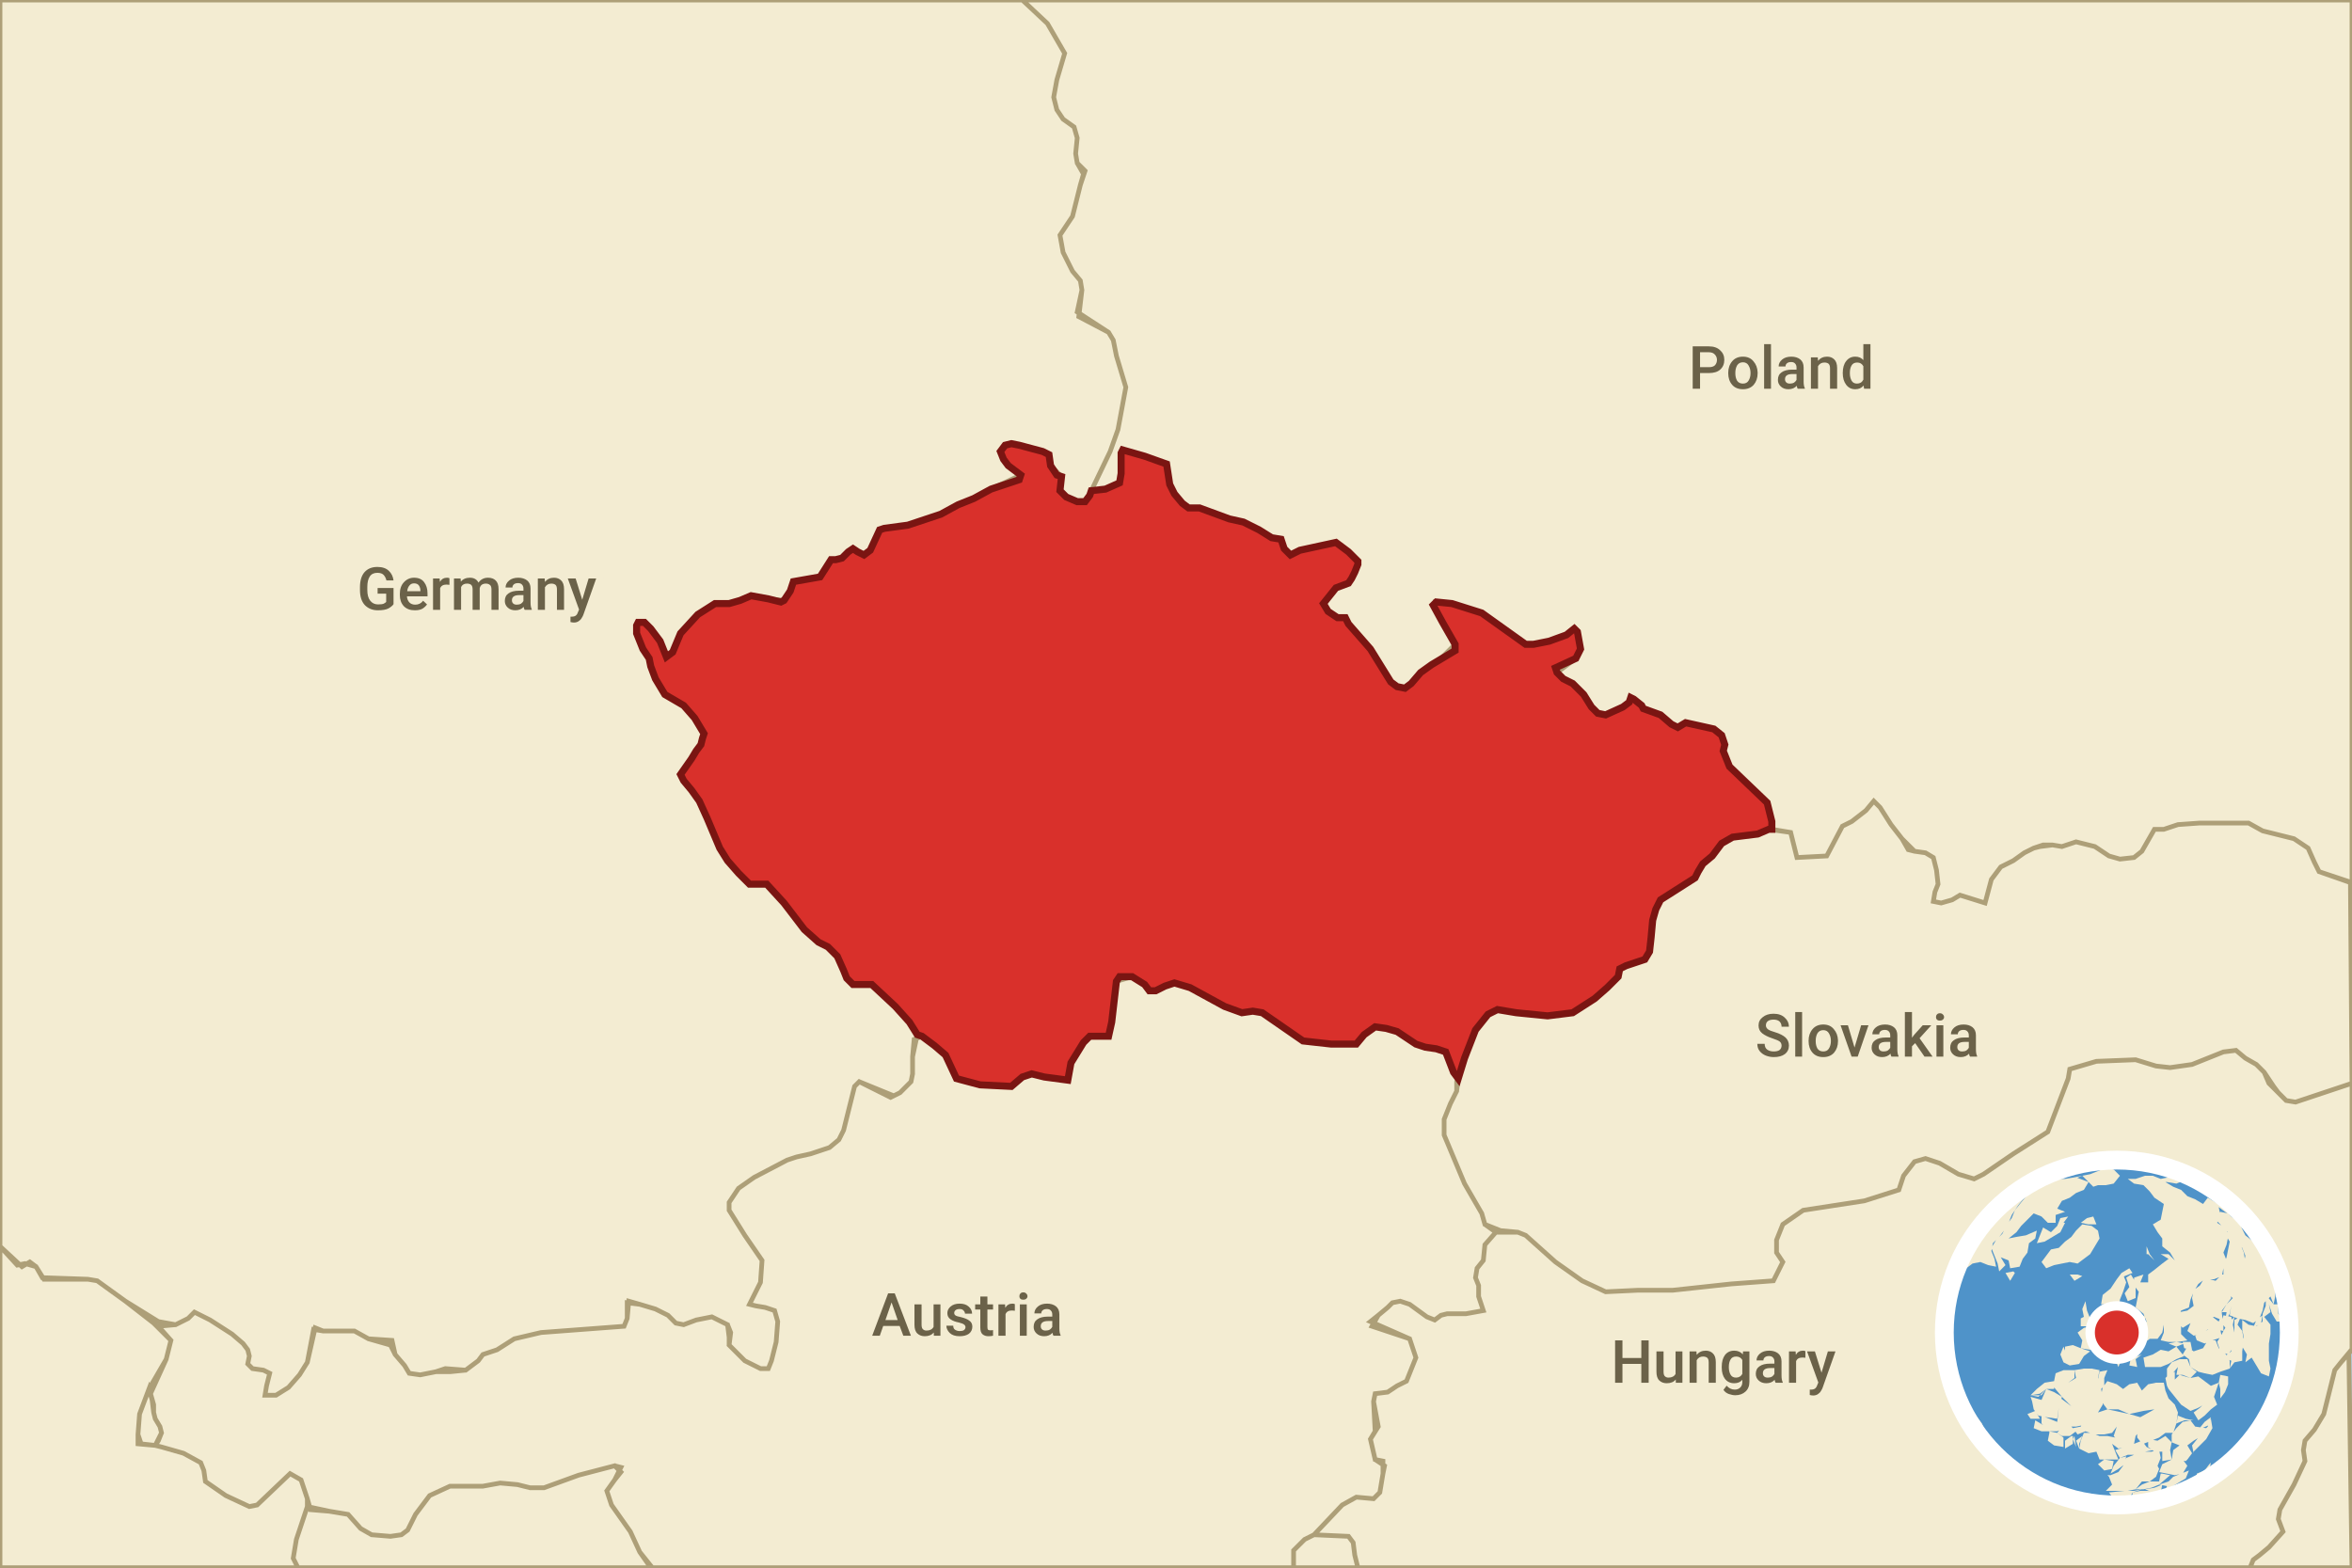
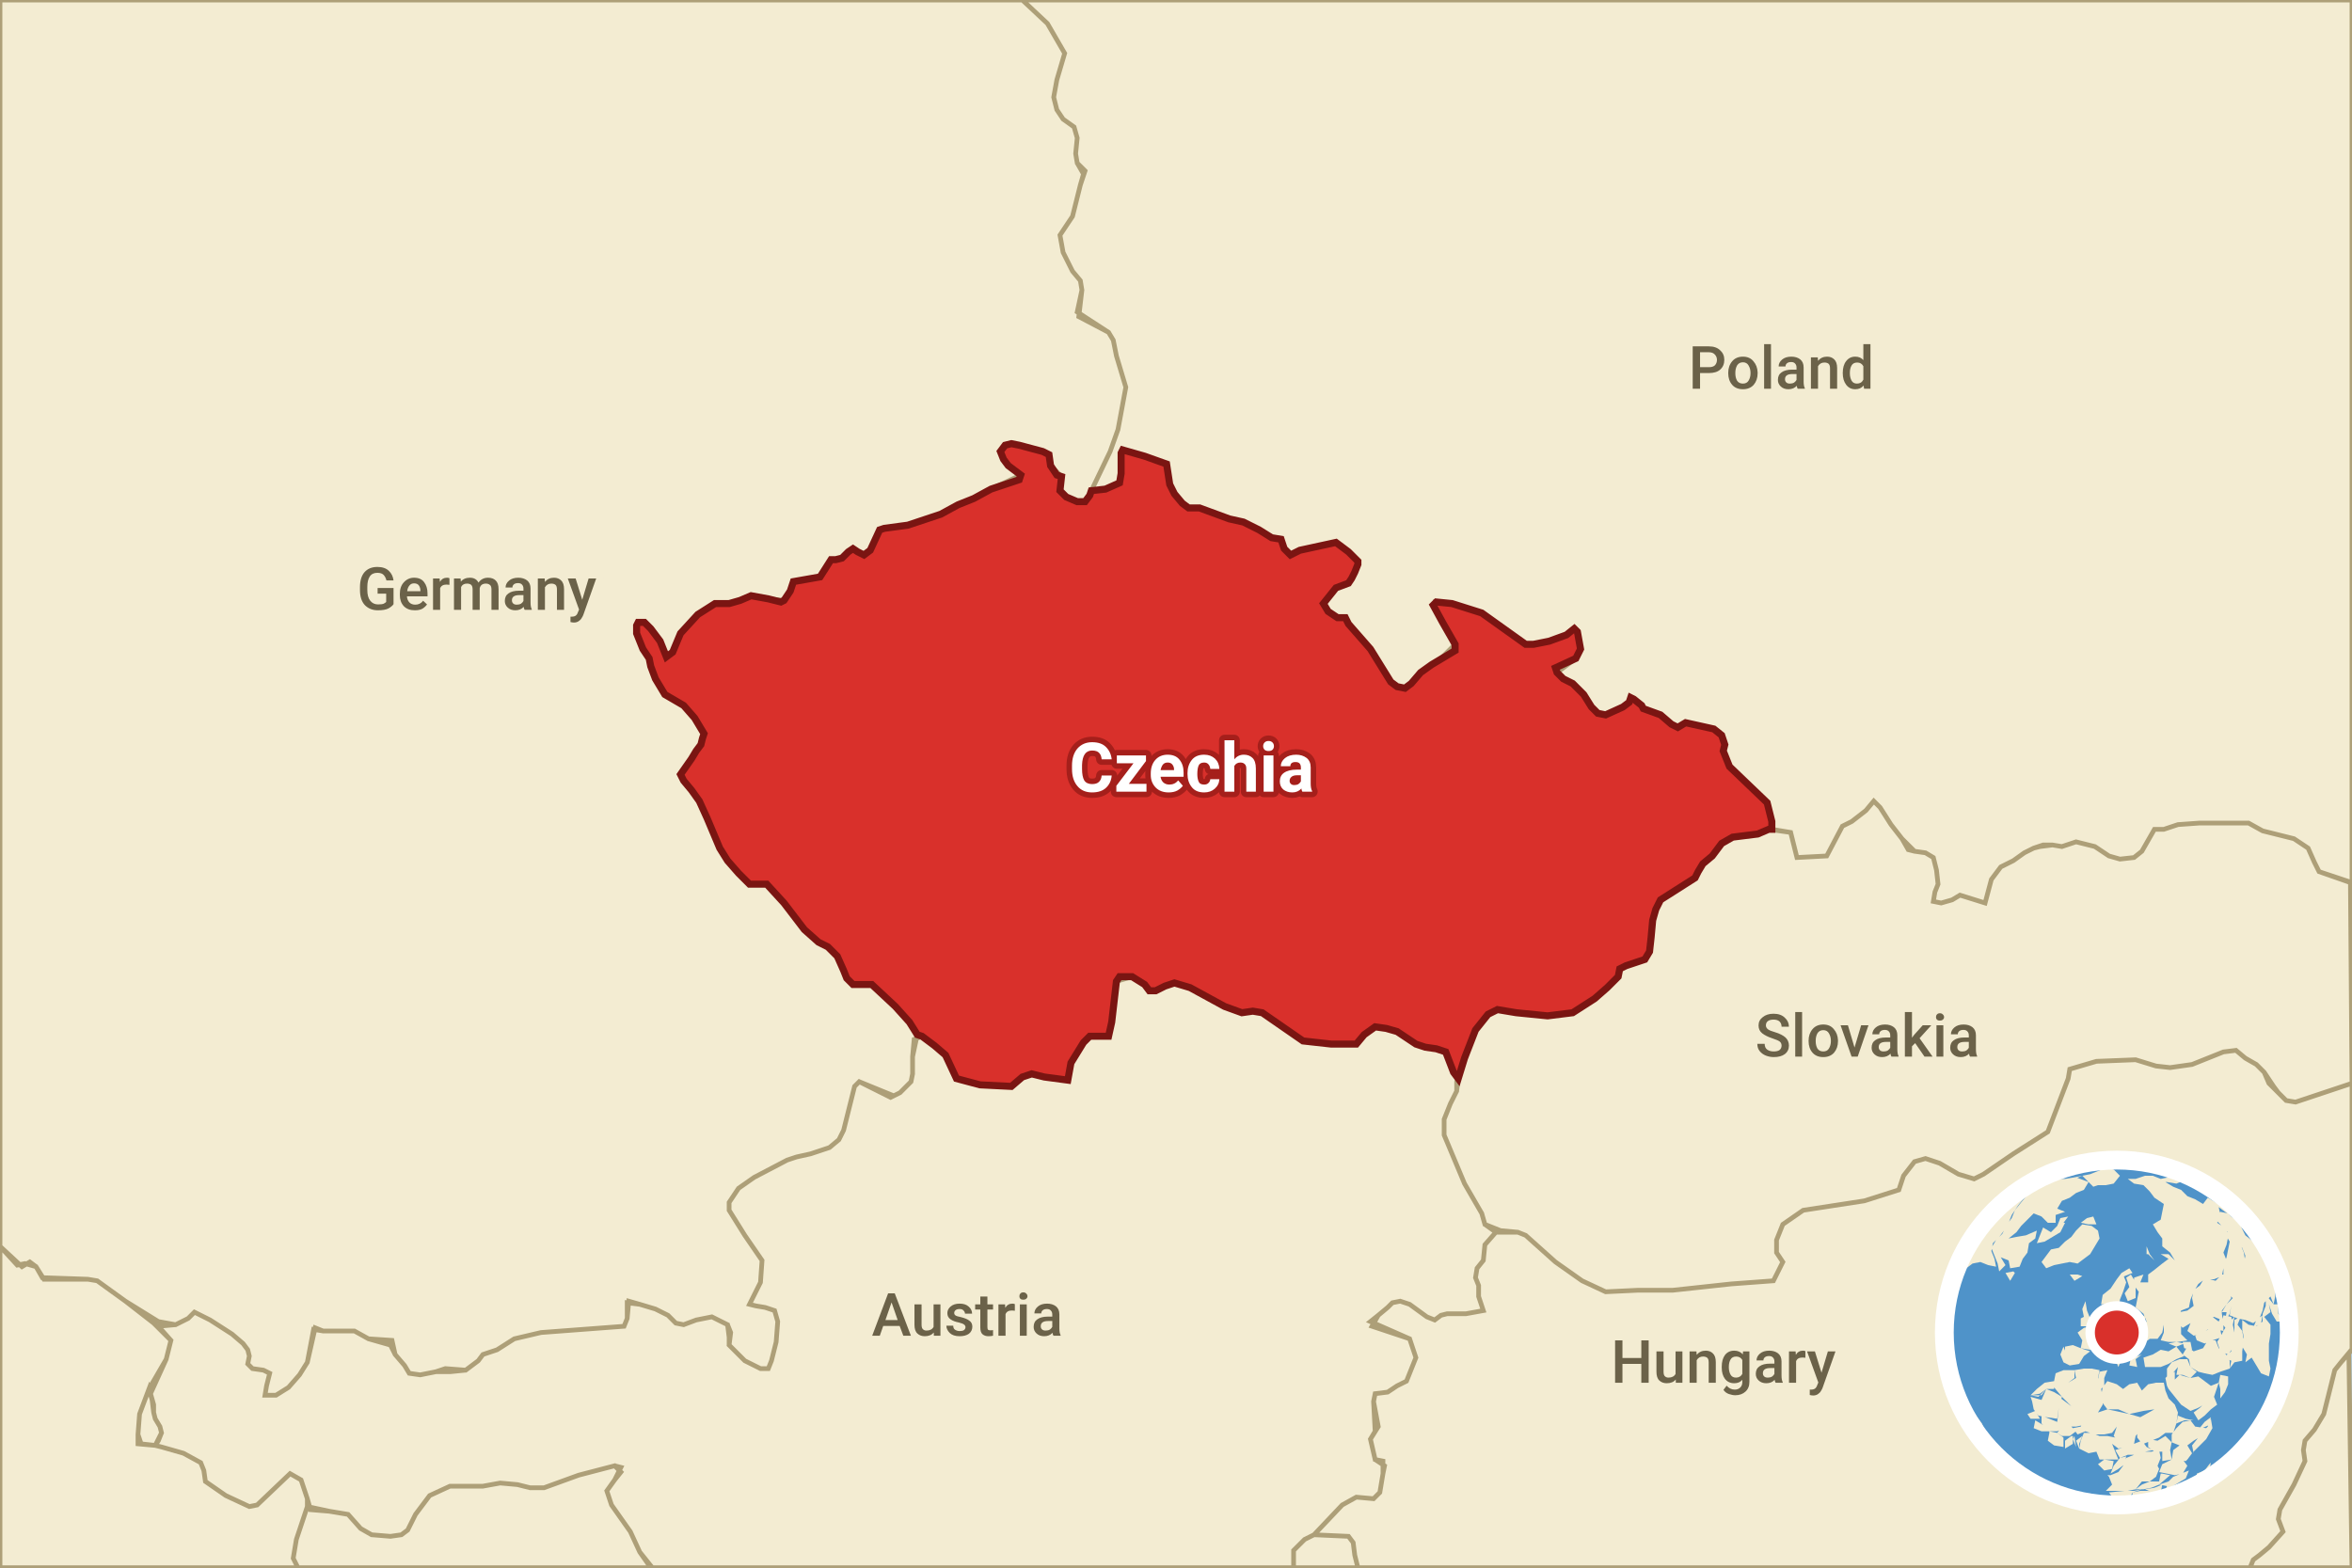
<svg xmlns="http://www.w3.org/2000/svg" viewBox="0 0 150 100">
-   <style>.o{fill:#b5d7ef}.g{fill:none;stroke:#fff;stroke-opacity:.45;stroke-width:.3}.l{fill:#f3ecd2;stroke:#ad9f78;stroke-width:.3}.t{fill:#d9302b;stroke:#7a1512;stroke-width:.45}.mh{fill:none;stroke:#fff;stroke-width:3}.m{fill:none;stroke:#d9302b;stroke-width:1.6}.io{fill:#4f93c9}.il{fill:#f3ecd2}.id{fill:#d9302b;stroke:#fff;stroke-width:.6}.ir{fill:none;stroke:#fff;stroke-width:1.2}.n{font:500 3.8px system-ui,-apple-system,'Segoe UI',Roboto,Arial,sans-serif;fill:#6b6249;text-anchor:middle;paint-order:stroke;stroke:#f3ecd2;stroke-width:.9;stroke-linejoin:round}.fb{fill:none;stroke:#00000040;stroke-width:.15}</style>
+   <style>.o{fill:#b5d7ef}.g{fill:none;stroke:#fff;stroke-opacity:.45;stroke-width:.3}.l{fill:#f3ecd2;stroke:#ad9f78;stroke-width:.3}.t{fill:#d9302b;stroke:#7a1512;stroke-width:.45}.mh{fill:none;stroke:#fff;stroke-width:3}.m{fill:none;stroke:#d9302b;stroke-width:1.6}.io{fill:#4f93c9}.il{fill:#f3ecd2}.id{fill:#d9302b;stroke:#fff;stroke-width:.6}.ir{fill:none;stroke:#fff;stroke-width:1.2}.n{font:500 3.8px system-ui,-apple-system,'Segoe UI',Roboto,Arial,sans-serif;fill:#6b6249;text-anchor:middle;paint-order:stroke;stroke:#f3ecd2;stroke-width:.9;stroke-linejoin:round}.fb{fill:none;stroke:#00000040;stroke-width:.15}.tn{font-weight:650;fill:#fff;stroke:#a51f1b;stroke-width:.7}.tn .fb{stroke:#ffffffb0;stroke-width:.3}</style>
  <rect class="o" width="150" height="100" />
  <path class="g" d="M14.3 100L21.7 0M128.4 100L121.9 0M0 42L18.1 43.6L44.8 45.1L71.6 45.6L98.4 45.3L125.1 44.1L150 42.1" />
  <path class="l" d="M16.4 100L0 100L0 79.5L1.1 80.7L1.6 80.6L2.3 80.8L2.7 81.5L5.6 81.6L6.2 81.7L8 83L9.8 84.4L10.9 85.5L10.6 86.7L9.5 88.6L8.9 90.2L8.8 91.5L8.8 92.1L9.9 92.2L10.3 92.3L11.7 92.7L12.8 93.3L13 93.8L13.1 94.5L14.4 95.4L15.9 96.1L16.4 96L18.5 94L19.2 94.4L19.6 95.6L19.6 96.1L18.9 98.2L18.7 99.4L19 100L16.4 100ZM150 69.1L146.4 70.3L145.8 70.2L145.3 69.7L145 69.3L144.4 68.4L143.9 67.9L143.2 67.5L142.6 67L141.8 67.1L139.8 67.9L138.4 68.1L137.5 68L136.2 67.6L133.7 67.7L132 68.2L131.9 68.8L130.6 72.2L128.4 73.6L126.5 74.9L125.9 75.2L124.9 74.9L123.7 74.2L122.8 73.9L122.1 74.1L121.4 75L121.1 75.9L118.9 76.6L115 77.2L113.7 78.1L113.3 79.1L113.3 79.9L113.7 80.5L113.3 81.3L113.1 81.7L110.4 81.9L106.7 82.3L104.5 82.3L102.4 82.4L100.9 81.7L99.2 80.5L97.3 78.8L96.8 78.6L95.7 78.5L94.7 78.1L94.5 77.4L93.4 75.5L92.1 72.4L92.1 71.4L92.5 70.4L92.9 69.6L92.9 69L93.4 67.5L94.1 65.7L94.9 64.7L95.5 64.4L96.7 64.6L98.7 64.8L100.3 64.6L101.7 63.7L102.5 63L103.2 62.3L103.3 61.8L103.7 61.6L104.9 61.2L105.2 60.7L105.3 59.8L105.4 58.7L105.6 58L105.9 57.4L108.1 56L108.3 55.6L108.6 55.1L109.2 54.6L109.8 53.8L110.5 53.4L111.3 53.3L112.1 53.2L112.8 52.9L114.2 53.1L114.4 53.9L114.6 54.7L116.5 54.6L117.5 52.7L118.1 52.4L119 51.7L119.5 51.1L119.9 51.5L120.6 52.6L121.3 53.5L121.7 53.9L122.1 54.3L122.8 54.4L123.3 54.7L123.5 55.5L123.6 56.4L123.4 56.9L123.3 57.5L123.8 57.6L124.5 57.4L125 57.1L126.6 57.6L127 56.1L127.6 55.3L128.4 54.9L129.1 54.4L129.7 54.1L130.1 54L130.9 53.9L131.5 54L132.4 53.7L133.6 54L134.5 54.6L135.2 54.8L136.1 54.7L136.6 54.3L137.4 52.9L138 52.9L138.9 52.6L140.3 52.5L143.4 52.5L144.3 53L146.3 53.5L147.2 54.1L147.6 55L147.9 55.6L149.9 56.3L150 69.1ZM82.5 100L82.5 98.9L83.2 98.2L83.8 97.9L86 98L86.3 98.4L86.4 99.2L86.6 100L82.5 100ZM143.5 100L143.7 99.5L144.1 99.2L144.7 98.7L145.6 97.7L145.3 96.9L145.4 96.3L146.3 94.7L147 93.2L146.9 92.5L147 91.9L147.6 91.2L148.2 90.2L148.9 87.4L149.3 86.9L149.8 86.3L150 100ZM150 56.3L147.9 55.6L147.6 55L147.2 54.1L146.3 53.5L144.3 53L143.4 52.5L140.3 52.5L138.9 52.6L138 52.9L137.4 52.9L136.6 54.3L136.1 54.7L135.2 54.8L134.5 54.6L133.6 54L132.4 53.7L131.5 54L130.9 53.9L130.3 53.9L129.7 54.1L129.1 54.4L128.4 54.9L127.6 55.3L127 56.1L126.6 57.6L125 57.1L124.5 57.4L123.8 57.6L123.3 57.5L123.4 56.9L123.6 56.4L123.5 55.5L123.3 54.7L122.8 54.4L122.1 54.3L121.7 54.2L121.3 53.5L120.6 52.6L119.9 51.5L119.5 51.1L119 51.7L118.1 52.4L117.5 52.7L116.5 54.6L114.6 54.7L114.4 53.9L114.2 53.1L113 52.9L113 52.4L112.7 51.2L110.3 48.9L109.9 47.9L110 47.5L109.8 46.9L109.3 46.5L107.5 46.1L107 46.4L106.6 46.2L105.9 45.6L104.8 45.2L104.2 44.6L103.5 45.1L102.4 45.6L101.9 45.5L101.5 45.1L101 44.3L100.3 43.6L99.7 43.3L99.3 42.9L100.5 42L100.8 41.4L100.6 40.3L99.9 40.5L98.8 40.9L97.8 41.1L97.3 41.1L94.5 39.1L92.6 38.5L91.6 38.4L92 39.7L92.8 41.1L91.8 42.1L91.3 42.4L90.6 42.9L90 43.6L89.6 43.9L89.1 43.8L88.7 43.5L87.4 41.4L86 39.8L85.8 39.4L85.3 39.4L84.7 39L84.4 38.5L84.8 38L85.2 37.5L86 37.2L86.4 36.5L86.6 36L86 35.2L85.2 34.6L82.9 35.1L82.3 35.4L81.9 35L81.7 34.4L81.1 34.3L80.3 33.8L79.3 33.3L78.4 33.1L76.5 32.4L75.8 32.4L75.4 32.1L74.9 31.5L74.6 30.9L74.4 29.6L73 29.1L71.6 28.7L71.5 30.2L71.4 30.8L70.5 31.2L69.6 31.3L70.8 28.8L71.3 27.4L71.8 24.7L71.2 22.7L71 21.7L70.7 21.2L68.8 20.2L69 18.5L68.9 17.9L68.4 17.3L67.8 16.1L67.6 15L68.4 13.8L68.6 13L68.9 11.8L69.1 11.1L68.7 10.4L68.6 9.8L68.7 8.8L68.5 8.1L67.8 7.6L67.4 7L67.2 6.2L67.4 5.1L67.9 3.4L66.8 1.5L65.2 0L150 0ZM9.9 92.2L9 92.1L8.8 91.5L8.9 90.2L9.5 88.6L9.7 89.3L9.8 90.1L9.9 90.5L10.2 91L10.3 91.4L10.1 91.9ZM19 100L18.7 99.4L18.9 98.2L19.6 96.1L21 96.4L22.2 96.6L23 97.5L23.7 97.9L24.9 98L25.6 97.9L26 97.6L26.5 96.6L27.4 95.4L28.7 94.8L30.8 94.8L31.9 94.6L33 94.7L33.8 94.9L34.7 94.9L36.9 94.1L39.2 93.5L39.6 93.6L39.2 94.4L38.7 95.1L39 96L40.2 97.7L40.8 99L41.5 100L19 100ZM150 86.1L149.3 86.9L148.9 87.4L148.2 90.2L147.6 91.2L147 91.9L146.9 92.5L147 93.2L146.3 94.7L145.4 96.3L145.3 96.9L145.6 97.7L144.7 98.7L144.1 99.2L143.7 99.5L143.5 100L86.6 100L86.4 99.2L86.3 98.4L86 98L83.8 97.9L85.6 96L86.5 95.5L87.6 95.6L88 95.2L88.1 94.6L88.2 94L88.3 93.5L87.7 93.1L87.4 91.8L87.7 91.3L87.6 89.4L87.7 88.9L88.5 88.8L89.1 88.4L89.7 88.1L89.9 87.6L90.3 86.6L89.9 85.4L87.5 84.6L87.9 83.9L88.5 83.4L88.8 83.1L89.3 83L89.9 83.2L91 84L91.5 84.2L91.9 83.9L92.3 83.8L93.5 83.8L94.6 83.6L94.3 82.7L94.3 82L94.1 81.5L94.2 80.9L94.6 80.4L94.7 79.4L95.4 78.6L96.8 78.6L97.3 78.8L99.2 80.5L100.9 81.7L102.4 82.4L104.5 82.3L106.7 82.3L110.4 81.9L113.1 81.7L113.3 81.3L113.7 80.5L113.3 79.9L113.3 79.1L113.7 78.1L115 77.2L118.9 76.6L121.1 75.9L121.4 75L122.1 74.1L122.8 73.9L123.7 74.2L124.9 74.9L125.9 75.2L126.5 74.9L128.4 73.6L130.6 72.2L131.9 68.8L132 68.2L133.7 67.7L136.2 67.6L137.5 68L138.4 68.1L139.8 67.9L141.8 67.1L142.6 67L143.2 67.5L143.9 67.9L144.4 68.4L144.7 69.1L145.3 69.7L145.8 70.2L146.4 70.3L150 69.1L150 86.1ZM65.2 0L66.8 1.5L67.9 3.4L67.4 5.1L67.2 6.2L67.4 7L67.8 7.6L68.5 8.1L68.7 8.8L68.6 9.8L68.7 10.4L69.2 10.9L68.9 11.8L68.6 13L68.4 13.8L67.6 15L67.8 16.1L68.4 17.3L68.9 17.9L69 18.5L68.7 19.9L70.7 21.2L71 21.7L71.2 22.7L71.8 24.7L71.3 27.4L70.8 28.8L69.7 31.1L69.5 31.6L69.2 32L68.7 32L68 31.7L67.6 31.3L67.7 30.4L67 29.7L66.9 29L66.5 28.8L65 28.4L64.5 28.3L64.1 28.4L63.8 28.8L64 29.3L64.3 29.7L65.1 30.3L63.2 31.2L62.1 31.8L61.1 32.2L60 32.8L57.9 33.5L56.4 33.7L55.5 35.1L55.1 35.4L54.7 35.2L54.1 35.2L53.7 35.6L53.3 35.7L52.3 36.8L50.6 37.1L50.4 37.7L50 38.3L49 38.2L47.9 38L47.2 38.3L46.5 38.5L45.6 38.5L44.5 39.2L43.4 40.4L42.9 41.6L42.5 41.9L42.1 40.9L41.5 40.1L41.1 39.7L40.6 39.9L40.6 40.4L41 41.4L41.4 42L41.5 42.5L41.8 43.3L42.4 44.3L43.6 45L44.3 45.8L44.9 46.8L44.7 47.5L44.4 47.9L44.1 48.4L43.4 49.4L43.6 49.8L44.1 50.4L44.6 51.1L45.1 52.2L45.9 54.1L46.4 54.9L47.1 55.7L47.8 56.4L48.9 56.4L50 57.6L51.3 59.3L52.2 60.1L52.8 60.4L53.4 61L53.8 61.9L54 62.4L54.4 62.8L55.6 62.8L57.1 64.2L58 65.2L58.5 66L58.2 67.4L58.2 68.5L58.1 69L57.4 69.7L57 69.9L54.8 69L54.5 69.3L53.8 72.1L53.5 72.7L52.9 73.2L51.7 73.6L50.8 73.8L50.2 74L48.1 75.1L47.1 75.8L46.5 76.7L46.5 77.2L47.5 78.8L48.6 80.4L48.5 81.8L48 82.8L47.8 83.2L48.2 83.3L48.8 83.4L49.4 83.6L49.6 84.3L49.5 85.6L49.2 86.8L49 87.3L48.5 87.3L47.5 86.8L46.8 86.1L46.5 85.8L46.5 85.3L46.4 84.5L45.4 84L44.4 84.2L43.6 84.5L43.1 84.4L42.6 83.9L41.8 83.5L40.8 83.2L40.1 83L40 84.1L39.8 84.6L34.5 85L32.8 85.4L31.7 86.1L30.8 86.4L30.5 86.8L29.7 87.4L28.7 87.5L27.8 87.5L26.8 87.7L26.1 87.6L25.8 87.1L25.2 86.4L24.9 85.8L23.5 85.4L22.6 84.9L20.6 84.9L20.1 84.7L19.6 86.9L19.1 87.7L18.4 88.5L17.6 89L16.9 89L17 88.4L17.2 87.6L16.8 87.4L16.1 87.3L15.8 87L15.9 86.5L15.8 86.1L15.5 85.7L14.8 85.1L13.4 84.2L12.4 83.7L12 84.1L11.2 84.5L10.1 84.3L8 83L6.2 81.7L5.6 81.6L2.8 81.6L2.3 80.8L1.9 80.5L1.4 80.8L0 79.5L0 0ZM41.6 100L40.8 99L40.2 97.7L39 96L38.7 95.1L39.2 94.4L39.6 93.9L39.2 93.5L36.9 94.1L34.7 94.9L33.8 94.9L33 94.7L31.9 94.6L30.8 94.8L28.7 94.8L27.4 95.4L26.5 96.6L26 97.6L25.6 97.9L24.9 98L23.7 97.9L23 97.5L22.2 96.6L21 96.4L19.8 96.3L19.6 95.6L19.2 94.4L18.5 94L16.4 96L15.9 96.1L14.4 95.4L13.1 94.5L13 93.8L12.8 93.3L11.7 92.7L10.3 92.3L9.9 92.2L10.3 91.4L10.2 91L9.9 90.5L9.8 90.1L9.8 89.6L9.6 88.9L10.6 86.7L10.9 85.5L10.1 84.6L11.2 84.5L12 84.1L12.4 83.7L13.4 84.2L14.8 85.1L15.5 85.7L15.8 86.1L15.9 86.5L15.8 87L16.1 87.3L16.8 87.4L17.2 87.6L17 88.4L16.9 89L17.6 89L18.4 88.5L19.1 87.7L19.6 86.9L20 84.8L20.6 84.9L22.6 84.9L23.5 85.4L25 85.5L25.2 86.4L25.8 87.1L26.1 87.6L26.8 87.7L27.8 87.5L28.4 87.3L29.7 87.4L30.5 86.8L30.8 86.4L31.7 86.1L32.8 85.4L34.5 85L39.8 84.6L40 84.1L40 83.1L40.8 83.2L41.8 83.5L42.6 83.9L43.1 84.4L43.6 84.5L44.4 84.2L45.4 84L46.4 84.5L46.6 85L46.5 85.8L46.8 86.1L47.5 86.8L48.5 87.3L49 87.3L49.2 86.8L49.5 85.6L49.6 84.3L49.4 83.6L48.8 83.4L48.2 83.3L47.8 83.2L48 82.8L48.5 81.8L48.6 80.4L47.5 78.8L46.5 77.2L46.5 76.7L47.1 75.8L48.1 75.1L50.2 74L50.8 73.8L51.7 73.6L52.9 73.2L53.5 72.7L53.8 72.1L54.5 69.3L54.8 69L56.8 70L57.4 69.7L58.1 69L58.2 68.5L58.2 67.4L58.3 66.3L58.8 66.1L59.6 66.7L60.3 67.3L61 68.8L62.5 69.2L64.5 69.3L65.2 68.7L65.8 68.5L66.6 68.7L68.1 68.9L68.3 67.8L69.1 66.5L69.5 66.1L70.7 66.1L70.9 65.2L71.2 62.6L72.2 62.3L73 62.8L73.3 63.2L73.7 63.2L74.3 62.9L74.9 62.7L75.9 63L78.1 64.2L79.2 64.6L79.9 64.5L80.5 64.6L83.1 66.4L84.9 66.6L86.5 66.6L87 66L87.7 65.5L88.4 65.6L89.1 65.8L90.3 66.6L90.9 66.8L91.6 66.9L92.2 67.1L92.7 68.4L93 68.8L92.9 69.6L92.5 70.4L92.1 71.4L92.1 72.4L93.4 75.5L94.5 77.4L94.7 78.1L95.4 78.6L94.7 79.4L94.6 80.4L94.2 80.9L94.1 81.5L94.3 82L94.3 82.7L94.6 83.6L93.5 83.8L92.3 83.8L91.9 83.9L91.5 84.2L91 84L89.9 83.2L89.3 83L88.8 83.1L88.5 83.4L87.9 83.9L87.4 84.3L89.9 85.4L90.3 86.6L89.9 87.6L89.7 88.1L89.1 88.4L88.5 88.8L87.7 88.9L87.6 89.4L87.9 91L87.4 91.8L87.7 93.1L88.2 93.2L88.2 94L88.1 94.6L88 95.2L87.6 95.6L86.5 95.5L85.6 96L83.8 97.9L83.2 98.2L82.5 98.9L82.5 100L41.6 100Z" />
  <path class="t" d="M113 52.9L112.8 52.9L112.1 53.2L111.3 53.3L110.5 53.4L109.8 53.8L109.2 54.6L108.6 55.1L108.3 55.6L108.1 56L105.9 57.4L105.6 58L105.4 58.7L105.3 59.8L105.2 60.7L104.9 61.2L103.7 61.6L103.3 61.8L103.2 62.3L102.5 63L101.7 63.7L100.3 64.6L98.7 64.8L96.7 64.6L95.5 64.4L94.9 64.7L94.1 65.7L93.4 67.5L93 68.8L92.7 68.4L92.2 67.1L91.6 66.9L90.9 66.8L90.3 66.6L89.1 65.8L88.4 65.6L87.7 65.5L87 66L86.5 66.6L84.9 66.6L83.1 66.4L80.5 64.6L79.9 64.5L79.2 64.6L78.1 64.2L75.9 63L74.9 62.7L74.3 62.9L73.7 63.2L73.3 63.2L73 62.8L72.2 62.3L71.4 62.3L71.2 62.6L70.9 65.2L70.7 66.1L69.5 66.1L69.1 66.5L68.3 67.8L68.1 68.9L66.6 68.7L65.8 68.5L65.2 68.7L64.5 69.3L62.5 69.2L61 68.8L60.3 67.3L59.6 66.7L58.8 66.1L58.5 66L58 65.2L57.1 64.2L55.6 62.8L54.4 62.8L54 62.4L53.8 61.9L53.4 61L52.8 60.4L52.2 60.1L51.3 59.3L50 57.6L48.9 56.4L47.8 56.4L47.1 55.7L46.4 54.9L45.9 54.1L45.1 52.2L44.6 51.1L44.1 50.4L43.6 49.8L43.4 49.4L44.1 48.4L44.4 47.9L44.7 47.5L44.8 47.1L44.9 46.8L44.3 45.8L43.6 45L42.4 44.3L41.8 43.3L41.5 42.5L41.4 42L41 41.4L40.6 40.4L40.6 39.9L40.7 39.7L41.1 39.7L41.5 40.1L42.1 40.9L42.5 41.9L42.9 41.6L43.4 40.4L44.5 39.2L45.6 38.5L46.5 38.5L47.2 38.3L47.9 38L49 38.2L49.8 38.4L50 38.3L50.4 37.7L50.6 37.1L52.3 36.8L53 35.7L53.3 35.7L53.7 35.6L54.1 35.2L54.4 35L54.7 35.2L55.1 35.4L55.5 35.1L56.1 33.8L56.4 33.7L57.9 33.5L60 32.8L61.1 32.2L62.1 31.8L63.2 31.2L65 30.6L65.1 30.3L64.3 29.7L64 29.3L63.8 28.8L64.1 28.4L64.5 28.3L65 28.4L66.5 28.8L66.9 29L67 29.7L67.4 30.3L67.7 30.4L67.6 31.3L68 31.7L68.7 32L69.2 32L69.5 31.6L69.6 31.3L70.5 31.2L71.4 30.8L71.5 30.2L71.5 28.9L71.6 28.7L73 29.1L74.4 29.6L74.6 30.9L74.9 31.5L75.4 32.1L75.8 32.4L76.5 32.4L78.4 33.1L79.3 33.3L80.3 33.8L81.1 34.3L81.7 34.4L81.9 35L82.3 35.4L82.9 35.1L85.2 34.6L86 35.2L86.6 35.8L86.6 36L86.4 36.5L86.2 36.9L86 37.2L85.2 37.5L84.8 38L84.4 38.5L84.7 39L85.3 39.4L85.8 39.4L86 39.8L87.4 41.4L88.7 43.5L89.1 43.8L89.6 43.9L90 43.6L90.6 42.9L91.3 42.4L91.8 42.1L92.8 41.5L92.8 41.1L92 39.7L91.4 38.6L91.6 38.4L92.6 38.5L94.5 39.1L97.3 41.1L97.8 41.1L98.8 40.9L99.9 40.5L100.4 40.1L100.6 40.3L100.8 41.4L100.5 42L99.2 42.6L99.3 42.9L99.7 43.3L100.3 43.6L101 44.3L101.5 45.1L101.9 45.5L102.4 45.6L103.5 45.1L103.9 44.8L104 44.5L104.2 44.6L104.7 45L104.8 45.2L105.9 45.6L106.6 46.2L107 46.4L107.5 46.1L109.3 46.5L109.8 46.9L110 47.5L109.9 47.9L110.3 48.9L112.7 51.2L113 52.4Z" />
+   <g class="n tn">
+     <text x="76.0" y="50.5" font-size="4.37">Czechia</text>
+   </g>
  <g class="n">
    <text x="30.4" y="38.9">Germany</text>
    <text x="113.6" y="24.8">Poland</text>
    <text x="61.7" y="85.2">Austria</text>
    <text x="109.9" y="88.2">Hungary</text>
    <text x="119.1" y="67.4">Slovakia</text>
  </g>
  <circle class="io" cx="135" cy="85" r="11" />
  <path class="il" d="M138.5 93.1L139.2 93.1L139.5 93.5L139.2 94L138.7 94.1L138.2 94L137.7 93.9L137.9 93.4ZM131 88.5L130.5 88.6L130.2 89L129.5 89L130 89.1L130.5 88.6L131 88.6ZM130.2 75.5L130.8 75.3L131.4 75.2L131.9 75.2L132.4 75.1L133.2 75.4L132.9 75.9L132.4 76.1L132 76.4L131.5 76.6L131.2 77.1L131.7 77.3L131.1 77.5L131.1 78L130.6 78L130.2 77.6L129.7 77.4L129.3 77.8L128.9 78.2L128.6 78.6L128.1 79L128.6 78.9L129.2 78.8L129.9 78.5L129.8 79L129.4 79.3L129.3 79.9L129 80.3L128.8 80.8L128.2 80.9L128.1 80.4L127.6 80.2L127.9 80.7L127.5 81.1L127.4 80.6L127.2 80.1L127 79.6L127.3 79.1L127.7 78.7L128 78.1L128.3 77.7L128.5 77.2L128.9 76.7L129.3 76.2L129.9 75.7ZM128.5 81.2L128.2 81.7L127.9 81.2L128.4 81.1ZM131.7 78L131.4 78.6L130.9 78.9L130.4 79.2L129.9 79.3L130.1 78.8L130.3 78.3L130.8 78.6L131.2 78.2L131.4 77.7L131.9 77.6L131.6 78ZM133.5 77.6L133.7 78.1L133.2 78.1L132.7 78L133.1 77.7ZM130.2 75.5L129.7 75.9L129.1 76.4L128.7 76.9L128.3 77.5L128.1 78L127.8 78.5L127.5 78.9L127.1 79.3L127 79.8L127.2 80.3L127.3 80.8L126.8 80.7L126.3 80.5L125.8 80.6L125.4 80.9L125.6 80.3L125.7 79.8L125.9 79.3L126 78.8L126.4 78.3L126.8 77.8L127.2 77.3L127.7 76.8L128.2 76.4L128.6 76.1L129.1 75.7L129.6 75.5L130.1 75.5ZM133.5 75.7L132.8 75L132.3 75.2L131.7 75.2L132.3 75.1L132.8 75L133.3 74.9L133.8 74.7L134.3 74.5L134.8 74.3L134.3 74.5L134.8 74.6L135.2 75L134.8 75.5L134.3 75.6L133.8 75.6ZM141.8 81.3L142 81.8L142.1 82.3L142.3 82.8L142 83.2L141.7 83.6L141.7 84.2L141.2 84L140.6 84.2L140.1 84.5L140.4 85.1L139.9 85.2L139.5 84.9L139.7 84.4L139.2 84.7L138.8 84.3L139 83.7L139.5 83.6L139.9 83.3L139.8 82.8L139.9 82.3L140.3 82L140.6 81.5L141.3 81.7L141.7 81.3ZM140.4 85.1L140.1 84.5L140.5 84.2L141.1 84L141.5 84.3L141.7 83.8L141.8 84.4L141.8 84.9L141.3 84.8L140.8 84.8ZM137.7 93.7L137.5 94.2L137.1 94.5L136.6 94.5L136.2 94.2L135.7 94.3L135.2 94.2L134.6 94.1L135.1 93.9L135.4 93.5L135.6 93L136.1 92.8L136.7 92.6L137.2 92.6L137.7 92.5L137.8 93L137.6 93.5ZM139.9 92.7L139.8 92.2L140.2 91.7L140.8 91L141 90.5L141.1 91.1L140.7 91.8L140.3 92.2L139.9 92.6ZM139.4 93.2L138.5 93.1L138.6 92.5L139 92.2L139.5 92.2L139.8 92.7L139.5 93.1ZM136.7 92.2L136.3 91.7L136.3 91.2L136.5 90.4L137.4 89.9L138.1 89.8L138.7 89.6L138.9 90.1L138.8 90.8L138.6 91.4L138.1 91.4L137.7 91.7L137.2 91.9L136.7 92.1ZM136.5 90.4L136.6 91.1L136.2 91.6L136.1 92.1L135.6 92.3L135.1 92.4L134.7 92.1L134.8 91.6L135 91L135.1 90.5L134.9 90L135.8 90.2ZM136.9 80L136.9 79.5L137.1 80L137.4 80.4L137 80ZM142.4 77.6L141.9 77.3L141.5 77L141.6 77.5L141.4 78L142 78.4L142.1 78.9L142 79.4L141.8 79.9L142 80.4L141.8 80.9L141.7 81.4L141.2 81.6L140.6 81.6L140.2 81.9L139.9 82.4L139.7 82.9L139.6 83.4L139.1 83.6L138.9 84.1L139.1 84.6L139.1 85.1L139.5 85.5L138.9 85.6L138.3 85.6L137.8 85.5L138 85L138 84.5L137.4 84.5L136.9 84.3L136.7 83.8L136.2 83.4L136.3 82.9L136.4 82.4L136.1 82L136.1 81.5L136.7 81.3L136.5 81.8L137 81.8L137 81.3L137.4 81L137.9 80.6L138.3 80.3L137.8 80L138.3 80L138.7 80.4L138.4 79.9L137.9 79.5L137.9 79L137.6 78.6L137.3 78.1L137.8 77.8L137.9 77.3L138 76.8L137.4 76.4L137.1 76L136.7 75.6L136.1 75.5L135.7 75.2L136.2 75.2L136.8 75L137.3 75L137.8 75.2L138.3 75.1L138.8 75.2L139.3 75.3L138.8 75.5L138.2 75.4L137.6 75.4L138.1 75.4L138.6 75.7L139.1 75.9L139.5 76.3L140 76.5L140.5 76.8L140.8 76.4L141.3 76.7L141.8 77L142.3 77.5ZM136 81.2L135.5 81.4L135.1 81.7L134.9 82.2L134.7 82.7L134.6 83.2L134 83.2L134.1 82.6L134.6 82.2L135 81.6L135.3 81.2L135.8 80.9ZM133.8 78.5L133.9 79L133.6 79.5L133.3 80L132.9 80.3L132.5 80.6L132 80.5L131.5 80.6L131 80.7L130.5 80.9L130.2 80.5L130.5 80.1L130.8 79.7L131.3 79.6L131.7 79.2L132.1 78.9L132.4 78.5L132.8 78.1L133.4 78.2ZM135.2 95.8L135.8 95.7L136.3 95.6L136.8 95.5L137.5 95.2L138 95.3L137.6 95.6L137.1 95.7L136.6 95.8L136 95.9L135.5 95.9ZM126.9 77.6L127.3 77.2L127.7 76.8L127.3 77.1L127.7 76.8L128.2 76.4L127.7 76.8L127.2 77.3L126.8 77.7L126.5 78.2L126.1 78.6L125.8 79L125.5 79.5L125.2 80L125 80.5L124.8 81L125 80.5L125.2 79.9L125.6 79.2L126.1 78.6L126.5 78ZM124.1 86.2L124 85.7L124.1 86.2L124.4 86.6L124.4 87.1L124.7 87.6L125 88.2L125.1 88.7L125.5 89.4L125.8 90L126.1 90.4L126.4 90.8L126.6 91.3L126.4 91.8L126.1 91.4L125.6 90.8L125.3 90.1L124.9 89.4L124.6 88.7L124.4 88L124.2 87.2L124.1 86.5ZM124 86L124 85.3L124 84.5L124 84L124.1 83.5L124.3 84L124.1 84.5L124.1 85L124.1 85.6L124.1 86.2ZM124.4 86.4L124.2 85.9L124.2 86.4L124.1 85.8L124.2 85.3L124.1 84.8L124.1 84.3L124.3 84.8L124.4 85.3L124.5 85.8ZM124.6 87.4L124.4 86.9L124.4 86.4L124.5 86.9ZM133.9 85L133.8 85.5L133.9 86L133.3 86.1L132.7 86L132.8 85.5L132.5 85L132.9 84.7L133.4 84.6L133.8 85ZM125 81.2L124.9 81.7L124.8 82.2L124.8 81.6L124.9 81.1ZM137.8 95.2L137.3 95.2L136.8 95L137.4 94.9L137.9 94.7ZM137.5 95.2L137 95.4L136.5 95.6L136 95.7L136 95.2L136.5 95.1L137 95.1ZM135.8 95.6L135.3 95.8L134.8 95.6L134.5 95.2L135.5 95.1L136.1 95.1L136.6 95L136 95.2ZM129.3 90.2L129.8 90L130.1 90.5L129.5 90.5ZM130.2 90.8L130.2 90.3L131.2 90.7L131.3 89.8L131.3 89.1L132.1 89.7L132.6 90.1L133 90.4L132.9 90.9L132.4 91L131.8 91L131.2 91.3L130.7 91.3L130.3 90.9ZM129.5 89.1L130.2 89.3L130.5 88.6L131 88.8L131.5 89.1L131.3 89.8L131.2 90.5L130.5 90.4L130 90.3L129.7 89.9L129.6 89.4ZM132.6 92.4L132.4 91.9L132.8 91.6L132.6 92.1ZM134.9 90L135.1 90.5L135 91L134.7 91.4L134.2 91.5L133.6 91.5L133 91.3L132.5 91.5L132.2 91.1L132.7 91L133 90.4L133.8 90.1L134.4 89.9ZM132.6 92.4L132.7 91.9L132.9 91.4L133.4 91.4L133.9 91.6L134.4 91.6L134.9 91.7L134.6 92.1L134.2 92.5L133.7 92.6L133.2 92.7ZM134.8 91.6L134.7 92.1L134.9 92.6L135.1 93.1L134.6 93.1L133.9 93.1L133.7 92.6L134.2 92.5L134.6 92.1L134.9 91.7ZM132.3 91.6L132.4 92.3L132.2 91.8ZM132.2 91.6L132.2 92.1L131.7 92.4L131.7 91.9L132.1 91.6ZM130.7 91.3L131.2 91.4L131.6 91.7L131.6 92.3L131 92.2L130.6 91.9L130.7 91.4ZM129.8 90.6L130.3 90.9L130.7 91.3L130.2 91.3L129.7 91.1ZM131.2 91.4L131.5 91L132 90.9L132.4 91.3L132 91.6L131.5 91.6ZM137.3 92.5L136.8 92.6L136.2 92.8L135.7 92.8L135.2 93L134.9 92.5L135.5 92.3L136.1 92.1L136.6 91.9L136.9 92.3ZM135.6 92.9L135.5 93.4L135.1 93.7L134.6 94L134.8 93.5L135.2 93ZM134.2 93.1L134.8 93.2L134.7 93.7L134.2 93.8L133.8 93.4ZM137.9 94L138.4 94.1L137.7 94.7L137.2 94.9L136.7 95L136.2 95L136.6 94.7L137.1 94.5L137.7 94.5L137.8 94ZM138.6 94.2L139.1 94L139.6 93.8L139.4 94.3L138.9 94.6L138.4 94.9L138 95.3L138.2 94.8L137.7 94.7L138.3 94.5ZM134.4 94.1L135.2 94.1L135.7 94.3L136.2 94.2L136.6 94.5L136.2 95L135.7 95.1L134.8 95.1L134.3 95.1L134.7 94.7L134.5 94.2ZM138.2 87.8L138.2 88.4L138.1 87.9ZM141 93.3L140.9 93.8L140.5 94.2L140.1 94.5L140.1 94L140.6 93.8L140.9 93.4ZM134 88.6L133.8 88L133.9 87.5L134.4 87.4L134.2 87.9L134.2 88.4ZM131 88.5L131.4 88.2L131.9 88.2L132.4 87.9L132.3 87.4L132.9 87.3L133.4 87.3L133.9 87.4L133.8 87.9L134 88.6L134.1 89.1L134.1 89.6L133.8 90.1L133.3 90.4L132.8 90.4L132.1 89.7L131.5 89.1ZM138.2 87.8L138.7 87.5L138.7 88.1L138.2 88.4ZM138.8 87.7L138.9 87.2L139 86.7L139.5 86.7L139.7 87.2L140.1 87.5L139.7 87.9L139.2 87.7ZM141.5 88.2L141.6 87.7L142.1 87.8L142.1 88.3L141.9 88.8L141.6 89.2L141.6 88.6ZM145.7 83.3L145.7 83.8L145.7 84.5L145.9 85L145.7 84.5L145.5 83.9L145.3 83.3ZM145.3 83.2L145.3 83.8L145.7 84.3L145.2 84.3L144.9 83.8L144.7 83.2L144.6 82.7L145 83.2ZM145.8 83.8L145.7 83.2L145.3 82.7L145.1 82.2L145.4 82.6L145.8 83.2L145.8 83.7ZM142.3 77.6L142.8 78L143.2 78.4L142.7 78.1L142.3 77.6ZM141.8 81.3L141.8 80.7L142 80.2L142.1 79.7L142.2 79.2L141.9 78.7L142.3 78.4L142.6 79L142.9 79.4L143.1 79.9L143.2 80.5L143 81L142.6 81.3L142 81.3ZM144.6 82.7L144.7 83.2L144.8 83.7L144.4 84L144.8 84.5L144.8 85.1L144.7 85.7L144.7 86.2L144.7 86.8L144.8 87.3L144.7 87.8L144.2 87.6L143.9 87.1L143.6 86.6L143.2 86.9L143.3 86.4L143 85.9L143.1 85.3L143 84.8L143 84.2L143.4 84.5L143.9 84.6L144.3 84.3L144.3 83.8L144.5 83.3L144.5 82.8ZM144.3 83.9L144.2 84.4L143.7 84.7L143.9 84.2ZM142.9 84L142.7 84.5L143 84.9L143.1 85.5L143 86.2L143 86.8L142.5 86.9L142.2 87.3L142.3 86.8L141.8 86.6L142.3 86.2L142.4 85.7L142.5 85.2L142.5 84.7L142.5 84.2ZM141.8 84.9L142.1 84.4L142.5 84L142.4 84.5L142.5 85L142.5 85.5L142.4 86L142.1 86.4L141.6 86.2L141.4 85.6L141.7 85.1ZM142 84.8L141.7 84.4L141.8 83.9L142.3 84L142.4 84.5L142 84.8ZM141.7 83.7L142 83.2L142.4 82.8L142.3 83.3L142.2 83.8L141.9 84.3L142 83.7ZM140 85.2L140.5 85L141 84.7L141.6 84.8L141.7 85.3L141.1 85.5L140.6 85.7L140.1 85.5ZM140.2 87.5L139.7 87.2L139.6 86.7L139.2 86.4L139.5 85.9L139.9 86.2L140.5 86L140.8 85.5L141.3 85.5L141.5 86L141.9 86.3L142.2 86.8L142.2 87.3L141.6 87.5L141.1 87.7L140.6 87.6ZM138.2 87.8L138.2 87.3L138.5 86.9L139 86.7L138.9 87.2L138.4 87.8ZM134.6 83.2L134.7 82.7L134.9 82.2L135.1 81.7L135.4 81.3L135.6 81.8L135.4 82.4L135.2 82.9L135.1 83.6L134.7 83.9ZM136.4 83.7L136.8 84L136.8 84.5L136.3 84.5L135.9 84.2L136.3 83.7ZM136.9 84.3L137.4 84.5L138 84.5L137.9 85L137.6 85.4L137.1 85.4L136.7 85.7L136.8 85.2L136.3 85.3L135.9 85L136.1 84.5L136.6 84.5ZM135.9 84.1L136 84.6L135.9 85.1L135.4 85L135 84.7L134.9 84.2L135.4 84L135.9 84.1ZM135.9 85.2L135.7 85.7L135.2 85.6L135.6 85.3ZM136.7 85.7L136.2 86.1L135.7 85.8L135.9 85.3L136.4 85.2ZM134.9 84.2L135 84.7L134.7 85.1L134.1 85.3L133.9 84.7L134 84.2L134.5 84.1ZM136.1 86.6L136.6 86.4L136.2 86.7L136.3 87.2L135.8 87.1L135.9 86.6ZM139.3 86.5L138.8 86.7L138.3 87L137.8 87.2L137.3 87.2L136.8 87.2L136.7 86.6L137.3 86.4L137.8 86.1L138.3 86.2L138.8 85.9L139.2 86.4ZM131.6 85.9L131.8 86.4L131.6 86.9L131.4 86.4ZM131.6 86.9L131.7 86.4L131.7 85.9L132.2 85.8L132.7 86L133.3 86.2L132.9 86.5L132.6 87L132 87.1ZM142.4 82.8L142 82.5L141.9 81.9L141.8 81.3L142.3 81.2L142.8 81.1L143.1 80.6L143.2 80.1L143 79.6L142.7 79.2L142.4 78.7L141.9 78.5L141.6 78.1L141.2 77.7L141.6 77.3L142.1 77.4L142.5 77.8L142.9 78.2L143.2 78.8L143.7 79.2L144.2 79.5L144.6 80L144.9 80.6L145.1 81.1L145.2 81.7L145.1 82.2L145.1 82.7L145 83.2L144.8 82.7L144.4 83.1L144.3 83.6L144.1 84.1L143.7 84.4L143.2 84.2L142.7 84.1L142.2 83.9L142.3 83.3ZM134.4 85.5L134.8 85.8L134.8 86.3L135.3 86.7L135.1 87.2L134.9 86.7L134.4 86.4L134.1 86ZM132.9 84L132.8 83.5L133 83L133.1 83.6L133.3 84.1L133.2 84.6L132.7 84.6L132.7 84.1ZM132.8 81.4L132.3 81.7L132 81.3L132.5 81.3ZM139.2 85.6L139.7 85.6L139.8 86.1L139.3 86ZM138.3 85.7L138.8 85.6L139.3 85.7L138.8 85.9ZM135.9 81.3L136.2 81.8L136.2 82.3L136.2 82.8L135.7 83L135.5 82.5L135.8 82.1L135.6 81.5ZM138.8 90.8L138.9 90.3L139.4 90.5L139.9 90.6L139.3 90.6ZM141.8 76.6L142.3 76.9L142.7 77.3L143 77.7L143.4 78.2L143 77.7L142.5 77.2L142 76.8ZM141.2 89.1L141.4 89.6L141 89.9L140.6 90.3L140.2 90.6L139.9 90.1L140.3 89.8L140.8 89.3ZM138.2 88.4L138.6 88.1L139 87.7L139.7 87.9L140.2 87.8L140.6 88.1L141 88.4L141.5 88.2L141.2 89.1L140.7 89.5L140.2 89.8L139.7 90L139.1 89.6L138.7 89.1L138.3 88.6ZM132.3 87.4L132.3 87.9L131.9 88.2L131.4 88.2L131 88.5L130.5 88.6L130.1 88.9L129.5 89L129.9 88.6L130.4 88.2L131 88.1L131.1 87.6L131.6 87.4L132.1 87.4ZM138.7 89.6L138.1 89.8L137.4 89.9L136.7 90L136.7 89.4L136.6 88.7L137 88.3L137.5 88.2L138 88.2L138.1 88.7L138.3 89.2L138.7 89.6ZM136.7 90L135.8 90.2L135.1 89.9L134.4 89.9L134.1 89.5L134 89L134.1 88.5L134.4 88.1L135 88.3L135.4 88.6L135.8 88.3L136.3 88.2L136.6 88.7L136.7 89.4ZM140.8 91L140.4 91.6L139.9 91.9L139.5 92.2L139 92.2L138.5 92L138.5 91.5L138.8 91.1L139.2 90.7L139.7 90.6L140 91L140.7 91.1ZM141 90.4L140.9 90.9L140.2 91.2L140.6 90.7ZM138.5 93.1L137.9 93.2L137.9 92.6L138.4 92.5ZM137.9 92.6L137.4 92.6L137 92.3L137 91.8L137.6 91.9L138.1 91.6L138.5 92L138.4 92.5Z" />
  <circle class="id" cx="135" cy="85" r="1.7" />
  <circle class="ir" cx="135" cy="85" r="11" />
</svg>
